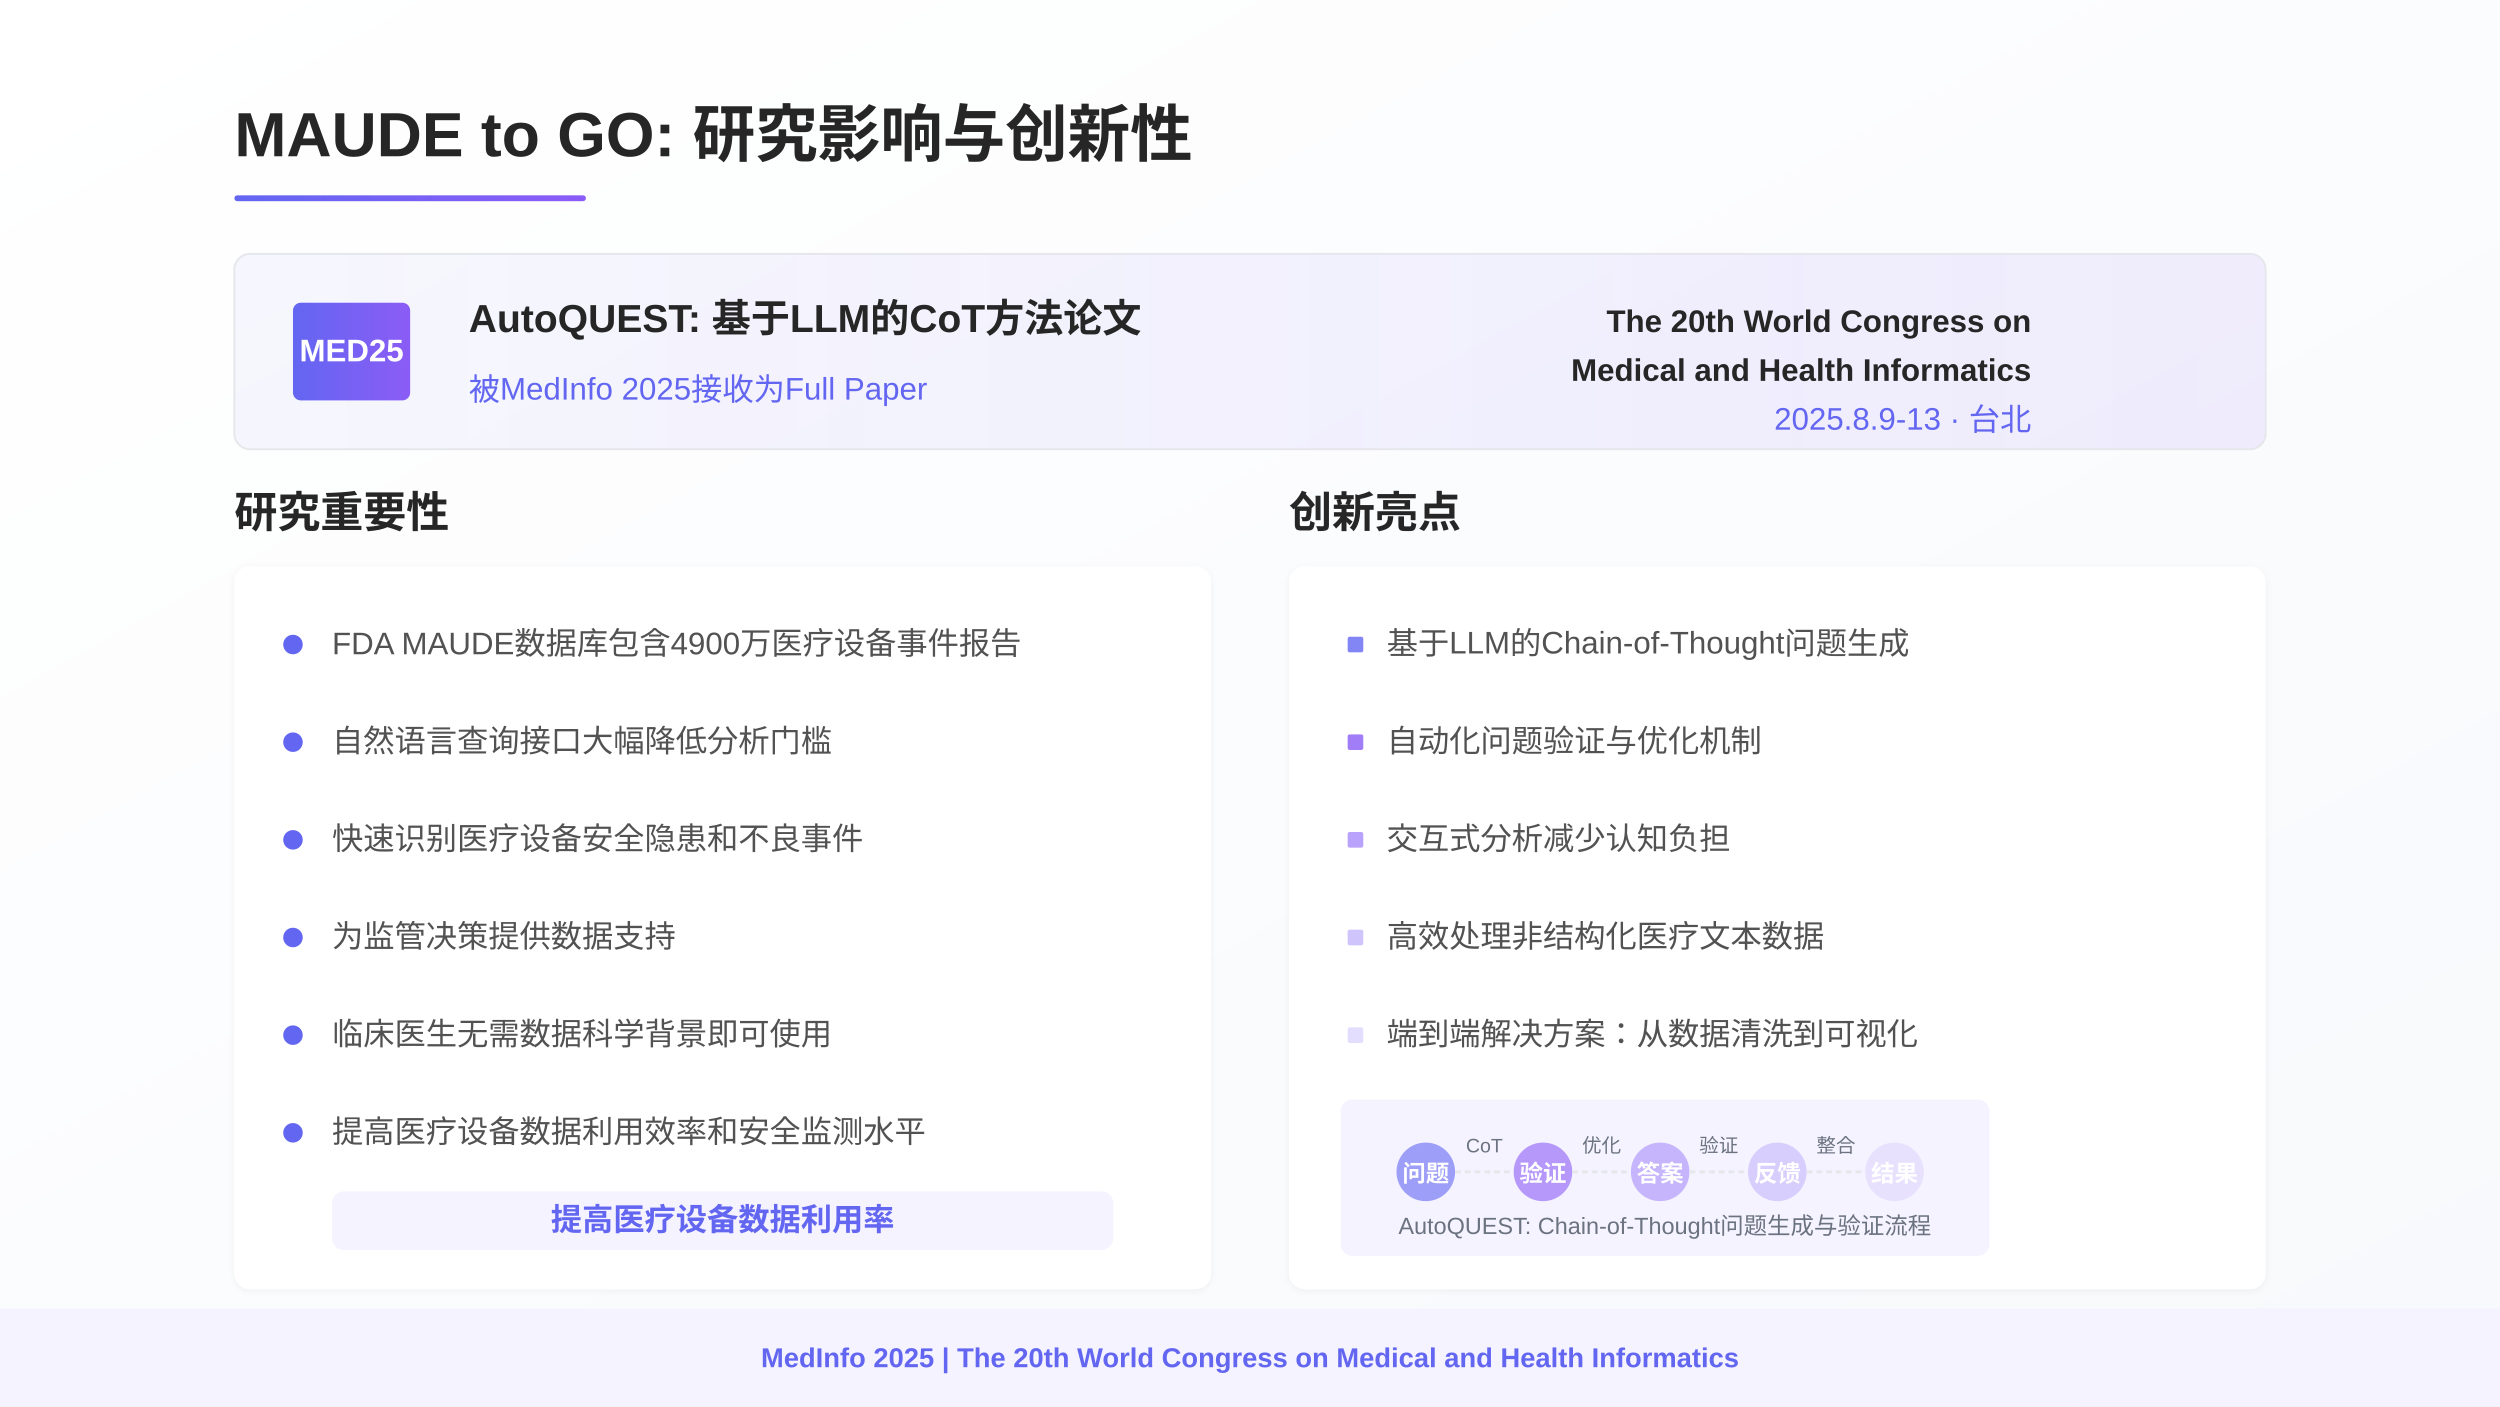
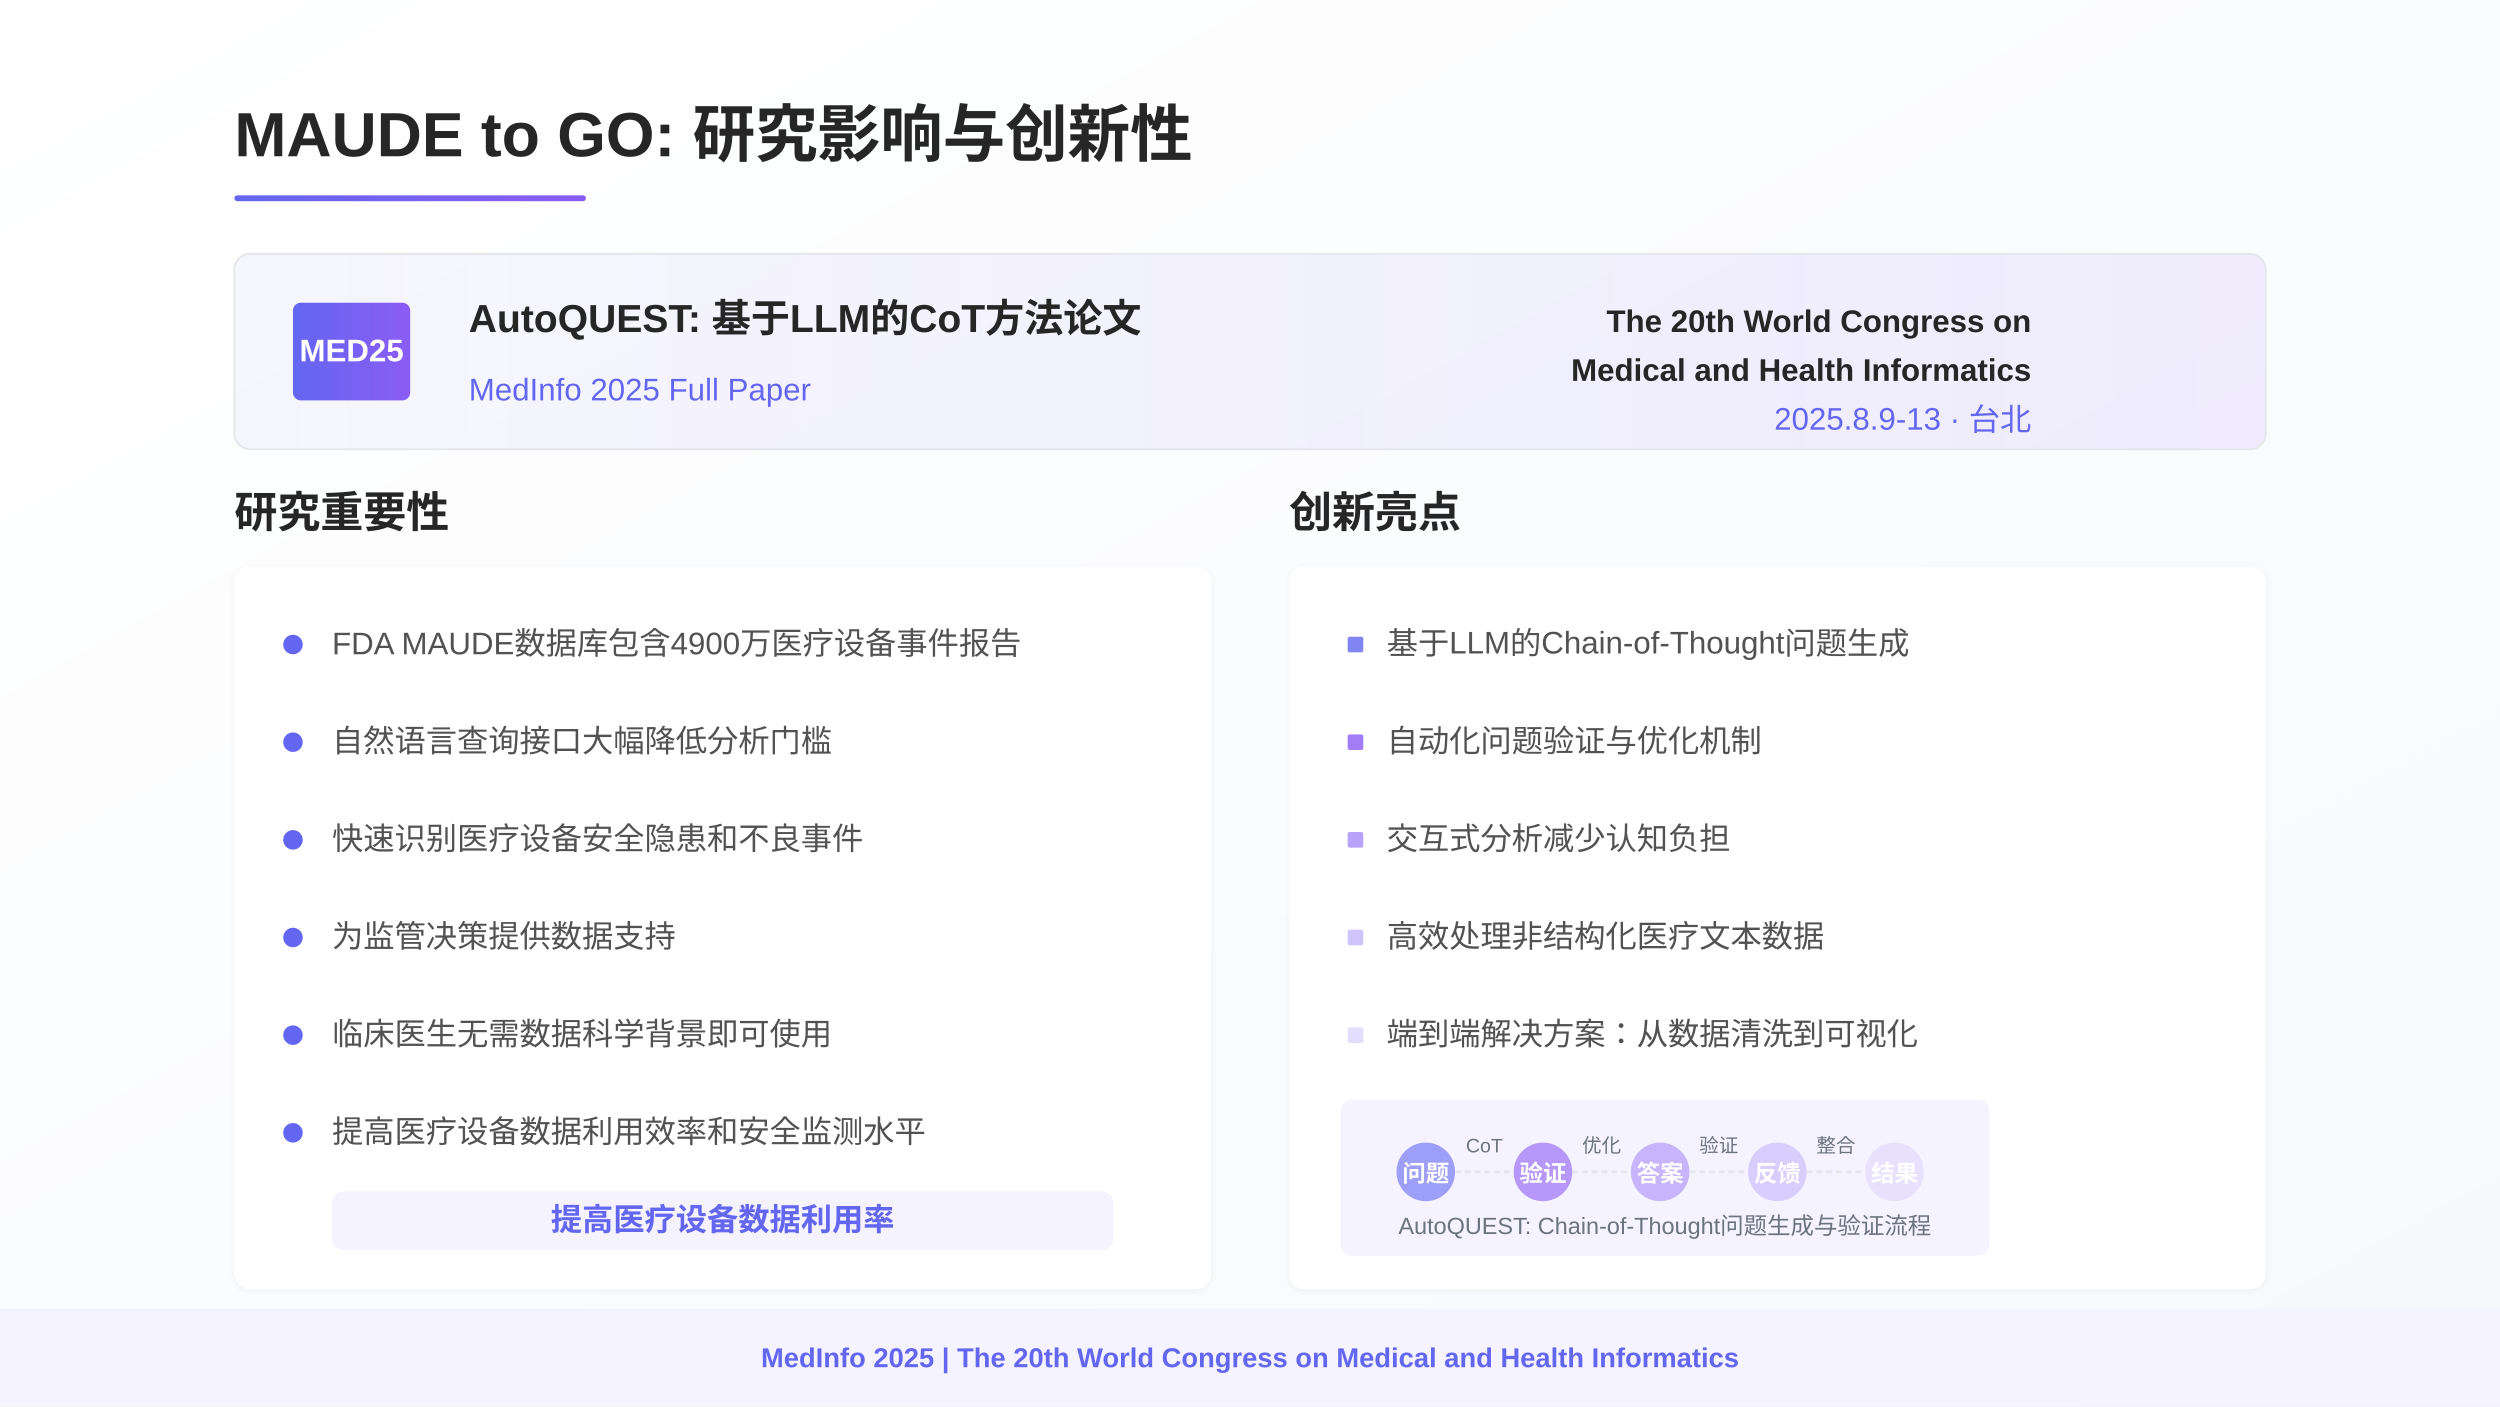
<svg xmlns="http://www.w3.org/2000/svg" width="1280" height="720">
  <defs>
    <linearGradient id="bgGradient" x1="0%" y1="0%" x2="100%" y2="100%">
      <stop offset="0" style="stop-color:#ffffff;stop-opacity:1" />
      <stop offset="1" style="stop-color:#f7f9fc;stop-opacity:1" />
    </linearGradient>
    <linearGradient id="accentGradient" x1="0%" y1="0%" x2="100%" y2="0%">
      <stop offset="0" style="stop-color:#6366f1;stop-opacity:1" />
      <stop offset="1" style="stop-color:#8b5cf6;stop-opacity:1" />
    </linearGradient>
    <linearGradient id="medinfoBanner" x1="0%" y1="0%" x2="100%" y2="0%">
      <stop offset="0" style="stop-color:#6366f1;stop-opacity:0.05" />
      <stop offset="1" style="stop-color:#8b5cf6;stop-opacity:0.1" />
    </linearGradient>
  </defs>
  <rect width="1280" height="720" fill="url(#bgGradient)" />
  <text x="120" y="80" font-family="Arial, sans-serif" font-size="32" font-weight="bold" fill="#262626" style="white-space: pre;">MAUDE to GO: 研究影响与创新性</text>
  <rect x="120" y="100" width="180" height="3" fill="url(#accentGradient)" rx="1.5" />
  <rect x="120" y="130" width="1040" height="100" rx="8" fill="url(#medinfoBanner)" stroke="#e5e7eb" stroke-width="1" />
  <rect x="150" y="155" width="60" height="50" rx="4" fill="url(#accentGradient)" />
  <text x="180" y="185" font-family="Arial, sans-serif" font-size="16" font-weight="bold" text-anchor="middle" fill="white" style="white-space: pre;">MED25</text>
  <text x="240" y="170" font-family="Arial, sans-serif" font-size="20" font-weight="bold" fill="#262626" style="white-space: pre;">AutoQUEST: 基于LLM的CoT方法论文</text>
-   <text x="240" y="205" font-family="Arial, sans-serif" font-size="16" fill="#6366f1" style="white-space: pre;">被MedInfo 2025接收为Full Paper</text>
+   <text x="240" y="205" font-family="Arial, sans-serif" font-size="16" fill="#6366f1" style="white-space: pre;">MedInfo 2025 Full Paper</text>
  <text x="1040" y="170" font-family="Arial, sans-serif" font-size="16" font-weight="bold" text-anchor="end" fill="#262626" style="white-space: pre;">The 20th World Congress on</text>
  <text x="1040" y="195" font-family="Arial, sans-serif" font-size="16" font-weight="bold" text-anchor="end" fill="#262626" style="white-space: pre;">Medical and Health Informatics</text>
  <text x="1040" y="220" font-family="Arial, sans-serif" font-size="16" text-anchor="end" fill="#6366f1" style="white-space: pre;">2025.8.9-13 · 台北</text>
  <text x="120" y="270" font-family="Arial, sans-serif" font-size="22" font-weight="bold" fill="#262626" style="white-space: pre;">研究重要性</text>
  <rect x="120" y="290" width="500" height="370" rx="8" fill="white" filter="drop-shadow(0px 1px 2px rgba(0,0,0,0.05))" />
  <circle cx="150" cy="330" r="5" fill="#6366f1" />
  <text x="170" y="335" font-family="Arial, sans-serif" font-size="16" fill="#525252" style="white-space: pre;">FDA MAUDE数据库包含4900万医疗设备事件报告</text>
  <circle cx="150" cy="380" r="5" fill="#6366f1" />
  <text x="170" y="385" font-family="Arial, sans-serif" font-size="16" fill="#525252" style="white-space: pre;">自然语言查询接口大幅降低分析门槛</text>
  <circle cx="150" cy="430" r="5" fill="#6366f1" />
  <text x="170" y="435" font-family="Arial, sans-serif" font-size="16" fill="#525252" style="white-space: pre;">快速识别医疗设备安全隐患和不良事件</text>
  <circle cx="150" cy="480" r="5" fill="#6366f1" />
  <text x="170" y="485" font-family="Arial, sans-serif" font-size="16" fill="#525252" style="white-space: pre;">为监管决策提供数据支持</text>
  <circle cx="150" cy="530" r="5" fill="#6366f1" />
  <text x="170" y="535" font-family="Arial, sans-serif" font-size="16" fill="#525252" style="white-space: pre;">临床医生无需数据科学背景即可使用</text>
  <circle cx="150" cy="580" r="5" fill="#6366f1" />
  <text x="170" y="585" font-family="Arial, sans-serif" font-size="16" fill="#525252" style="white-space: pre;">提高医疗设备数据利用效率和安全监测水平</text>
  <rect x="170" y="610" width="400" height="30" rx="6" fill="#f5f3ff" />
  <text x="370" y="630" font-family="Arial, sans-serif" font-size="16" font-weight="bold" text-anchor="middle" fill="#6366f1" style="white-space: pre;">提高医疗设备数据利用率</text>
  <text x="660" y="270" font-family="Arial, sans-serif" font-size="22" font-weight="bold" fill="#262626" style="white-space: pre;">创新亮点</text>
  <rect x="660" y="290" width="500" height="370" rx="8" fill="white" filter="drop-shadow(0px 1px 2px rgba(0,0,0,0.05))" />
  <rect x="690" y="326" width="8" height="8" rx="1" fill="#6366f1" opacity="0.8" />
  <text x="710" y="335" font-family="Arial, sans-serif" font-size="16" fill="#525252" style="white-space: pre;">基于LLM的Chain-of-Thought问题生成</text>
  <rect x="690" y="376" width="8" height="8" rx="1" fill="#8b5cf6" opacity="0.8" />
  <text x="710" y="385" font-family="Arial, sans-serif" font-size="16" fill="#525252" style="white-space: pre;">自动化问题验证与优化机制</text>
  <rect x="690" y="426" width="8" height="8" rx="1" fill="#a78bfa" opacity="0.8" />
  <text x="710" y="435" font-family="Arial, sans-serif" font-size="16" fill="#525252" style="white-space: pre;">交互式分析减少认知负担</text>
  <rect x="690" y="476" width="8" height="8" rx="1" fill="#c4b5fd" opacity="0.8" />
  <text x="710" y="485" font-family="Arial, sans-serif" font-size="16" fill="#525252" style="white-space: pre;">高效处理非结构化医疗文本数据</text>
  <rect x="690" y="526" width="8" height="8" rx="1" fill="#ddd6fe" opacity="0.8" />
  <text x="710" y="535" font-family="Arial, sans-serif" font-size="16" fill="#525252" style="white-space: pre;">端到端解决方案：从数据清洗到可视化</text>
  <rect x="686.377" y="563.014" width="332.244" height="80" rx="6" fill="#f5f3ff" style="" />
  <circle cx="730" cy="600" r="15" fill="#6366f1" opacity="0.6" />
  <text x="730" y="605" font-family="Arial, sans-serif" font-size="12" font-weight="bold" text-anchor="middle" fill="#ffffff" style="white-space: pre;">问题</text>
  <path d="M745,600 C760,600 760,600 775,600" stroke="#e5e7eb" stroke-width="1.5" stroke-dasharray="3,2" />
  <text x="760" y="590" font-family="Arial, sans-serif" font-size="10" text-anchor="middle" fill="#6b7280" style="white-space: pre;">CoT</text>
  <circle cx="790" cy="600" r="15" fill="#8b5cf6" opacity="0.6" />
  <text x="790" y="605" font-family="Arial, sans-serif" font-size="12" font-weight="bold" text-anchor="middle" fill="#ffffff" style="white-space: pre;">验证</text>
  <path d="M805,600 C820,600 820,600 835,600" stroke="#e5e7eb" stroke-width="1.5" stroke-dasharray="3,2" />
  <text x="820" y="590" font-family="Arial, sans-serif" font-size="10" text-anchor="middle" fill="#6b7280" style="white-space: pre;">优化</text>
  <circle cx="850" cy="600" r="15" fill="#a78bfa" opacity="0.6" />
  <text x="850" y="605" font-family="Arial, sans-serif" font-size="12" font-weight="bold" text-anchor="middle" fill="#ffffff" style="white-space: pre;">答案</text>
  <path d="M865,600 C880,600 880,600 895,600" stroke="#e5e7eb" stroke-width="1.5" stroke-dasharray="3,2" />
  <text x="880" y="590" font-family="Arial, sans-serif" font-size="10" text-anchor="middle" fill="#6b7280" style="white-space: pre;">验证</text>
  <circle cx="910" cy="600" r="15" fill="#c4b5fd" opacity="0.6" />
  <text x="910" y="605" font-family="Arial, sans-serif" font-size="12" font-weight="bold" text-anchor="middle" fill="#ffffff" style="white-space: pre;">反馈</text>
  <path d="M925,600 C940,600 940,600 955,600" stroke="#e5e7eb" stroke-width="1.5" stroke-dasharray="3,2" />
  <text x="940" y="590" font-family="Arial, sans-serif" font-size="10" text-anchor="middle" fill="#6b7280" style="white-space: pre;">整合</text>
  <circle cx="970" cy="600" r="15" fill="#ddd6fe" opacity="0.6" />
  <text x="970" y="605" font-family="Arial, sans-serif" font-size="12" font-weight="bold" text-anchor="middle" fill="#ffffff" style="white-space: pre;">结果</text>
  <text x="852.368" y="631.801" font-family="Arial, sans-serif" font-size="12" text-anchor="middle" fill="#6b7280" style="white-space: pre; font-size: 12px;">AutoQUEST: Chain-of-Thought问题生成与验证流程</text>
  <rect x="0" y="670" width="1280" height="50" fill="#f5f3ff" />
  <text x="640" y="700" font-family="Arial, sans-serif" font-size="14" font-weight="bold" text-anchor="middle" fill="#6366f1" style="white-space: pre;">MedInfo 2025 | The 20th World Congress on Medical and Health Informatics</text>
</svg>
